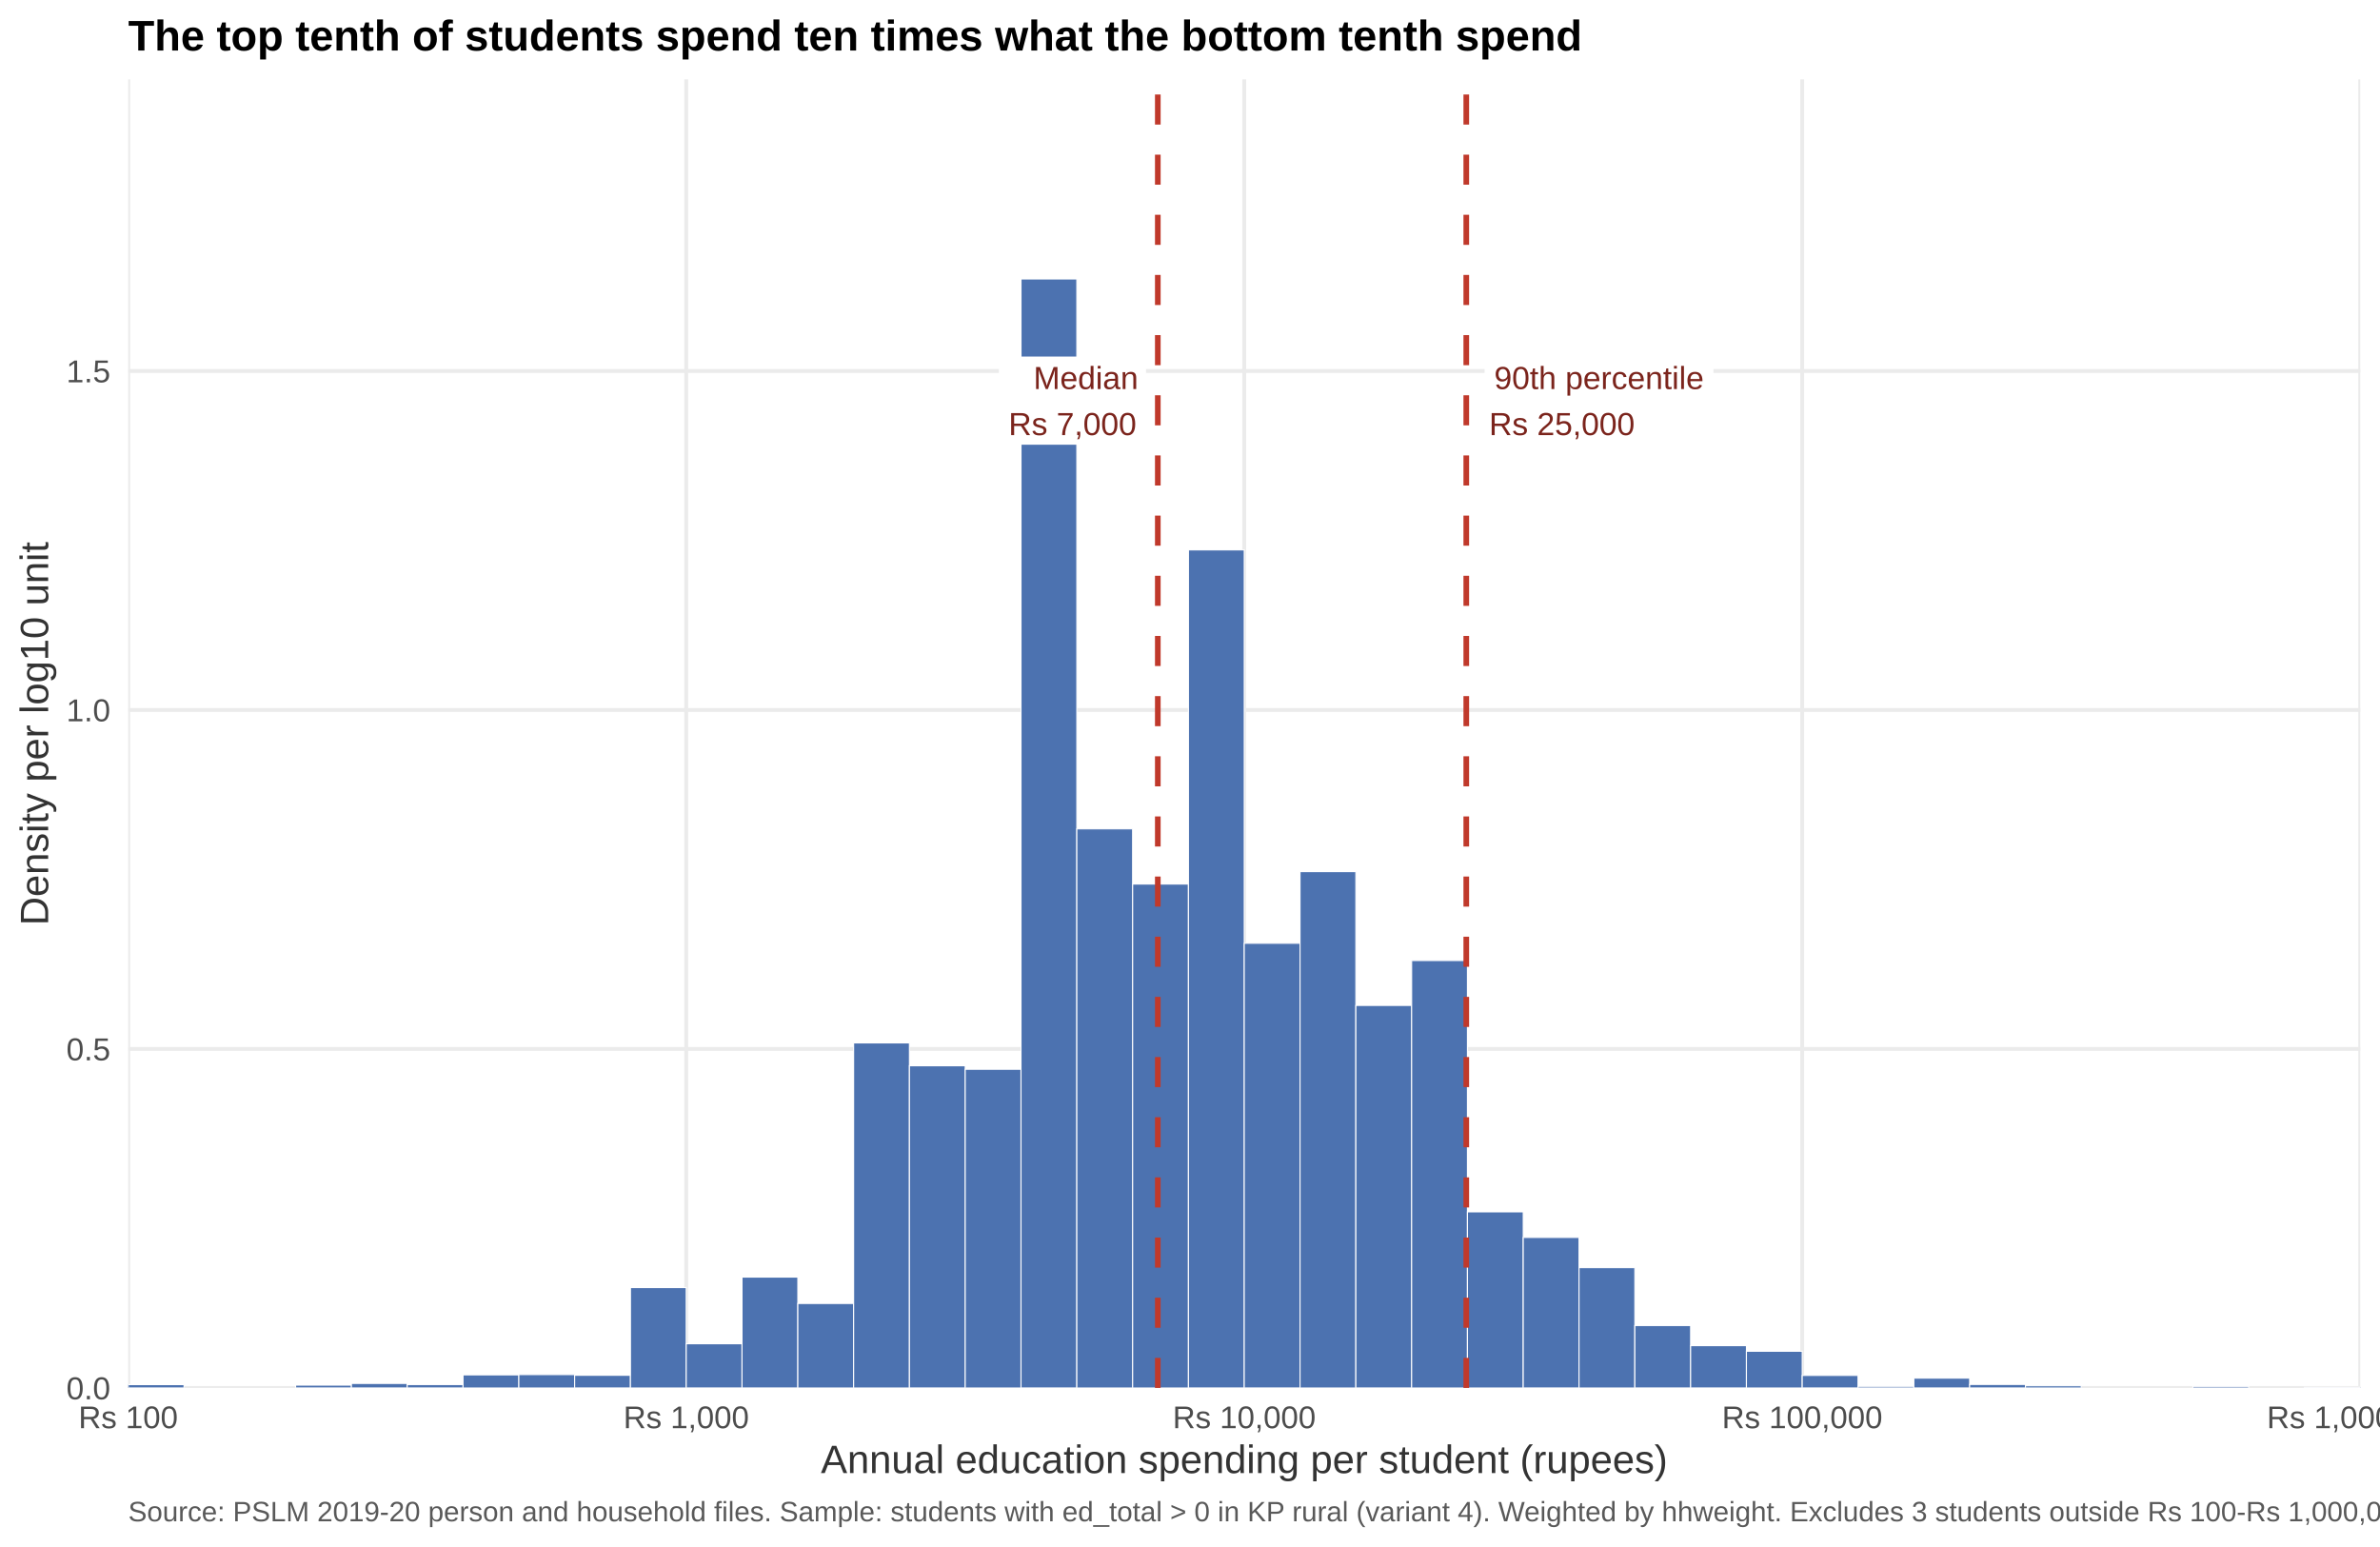
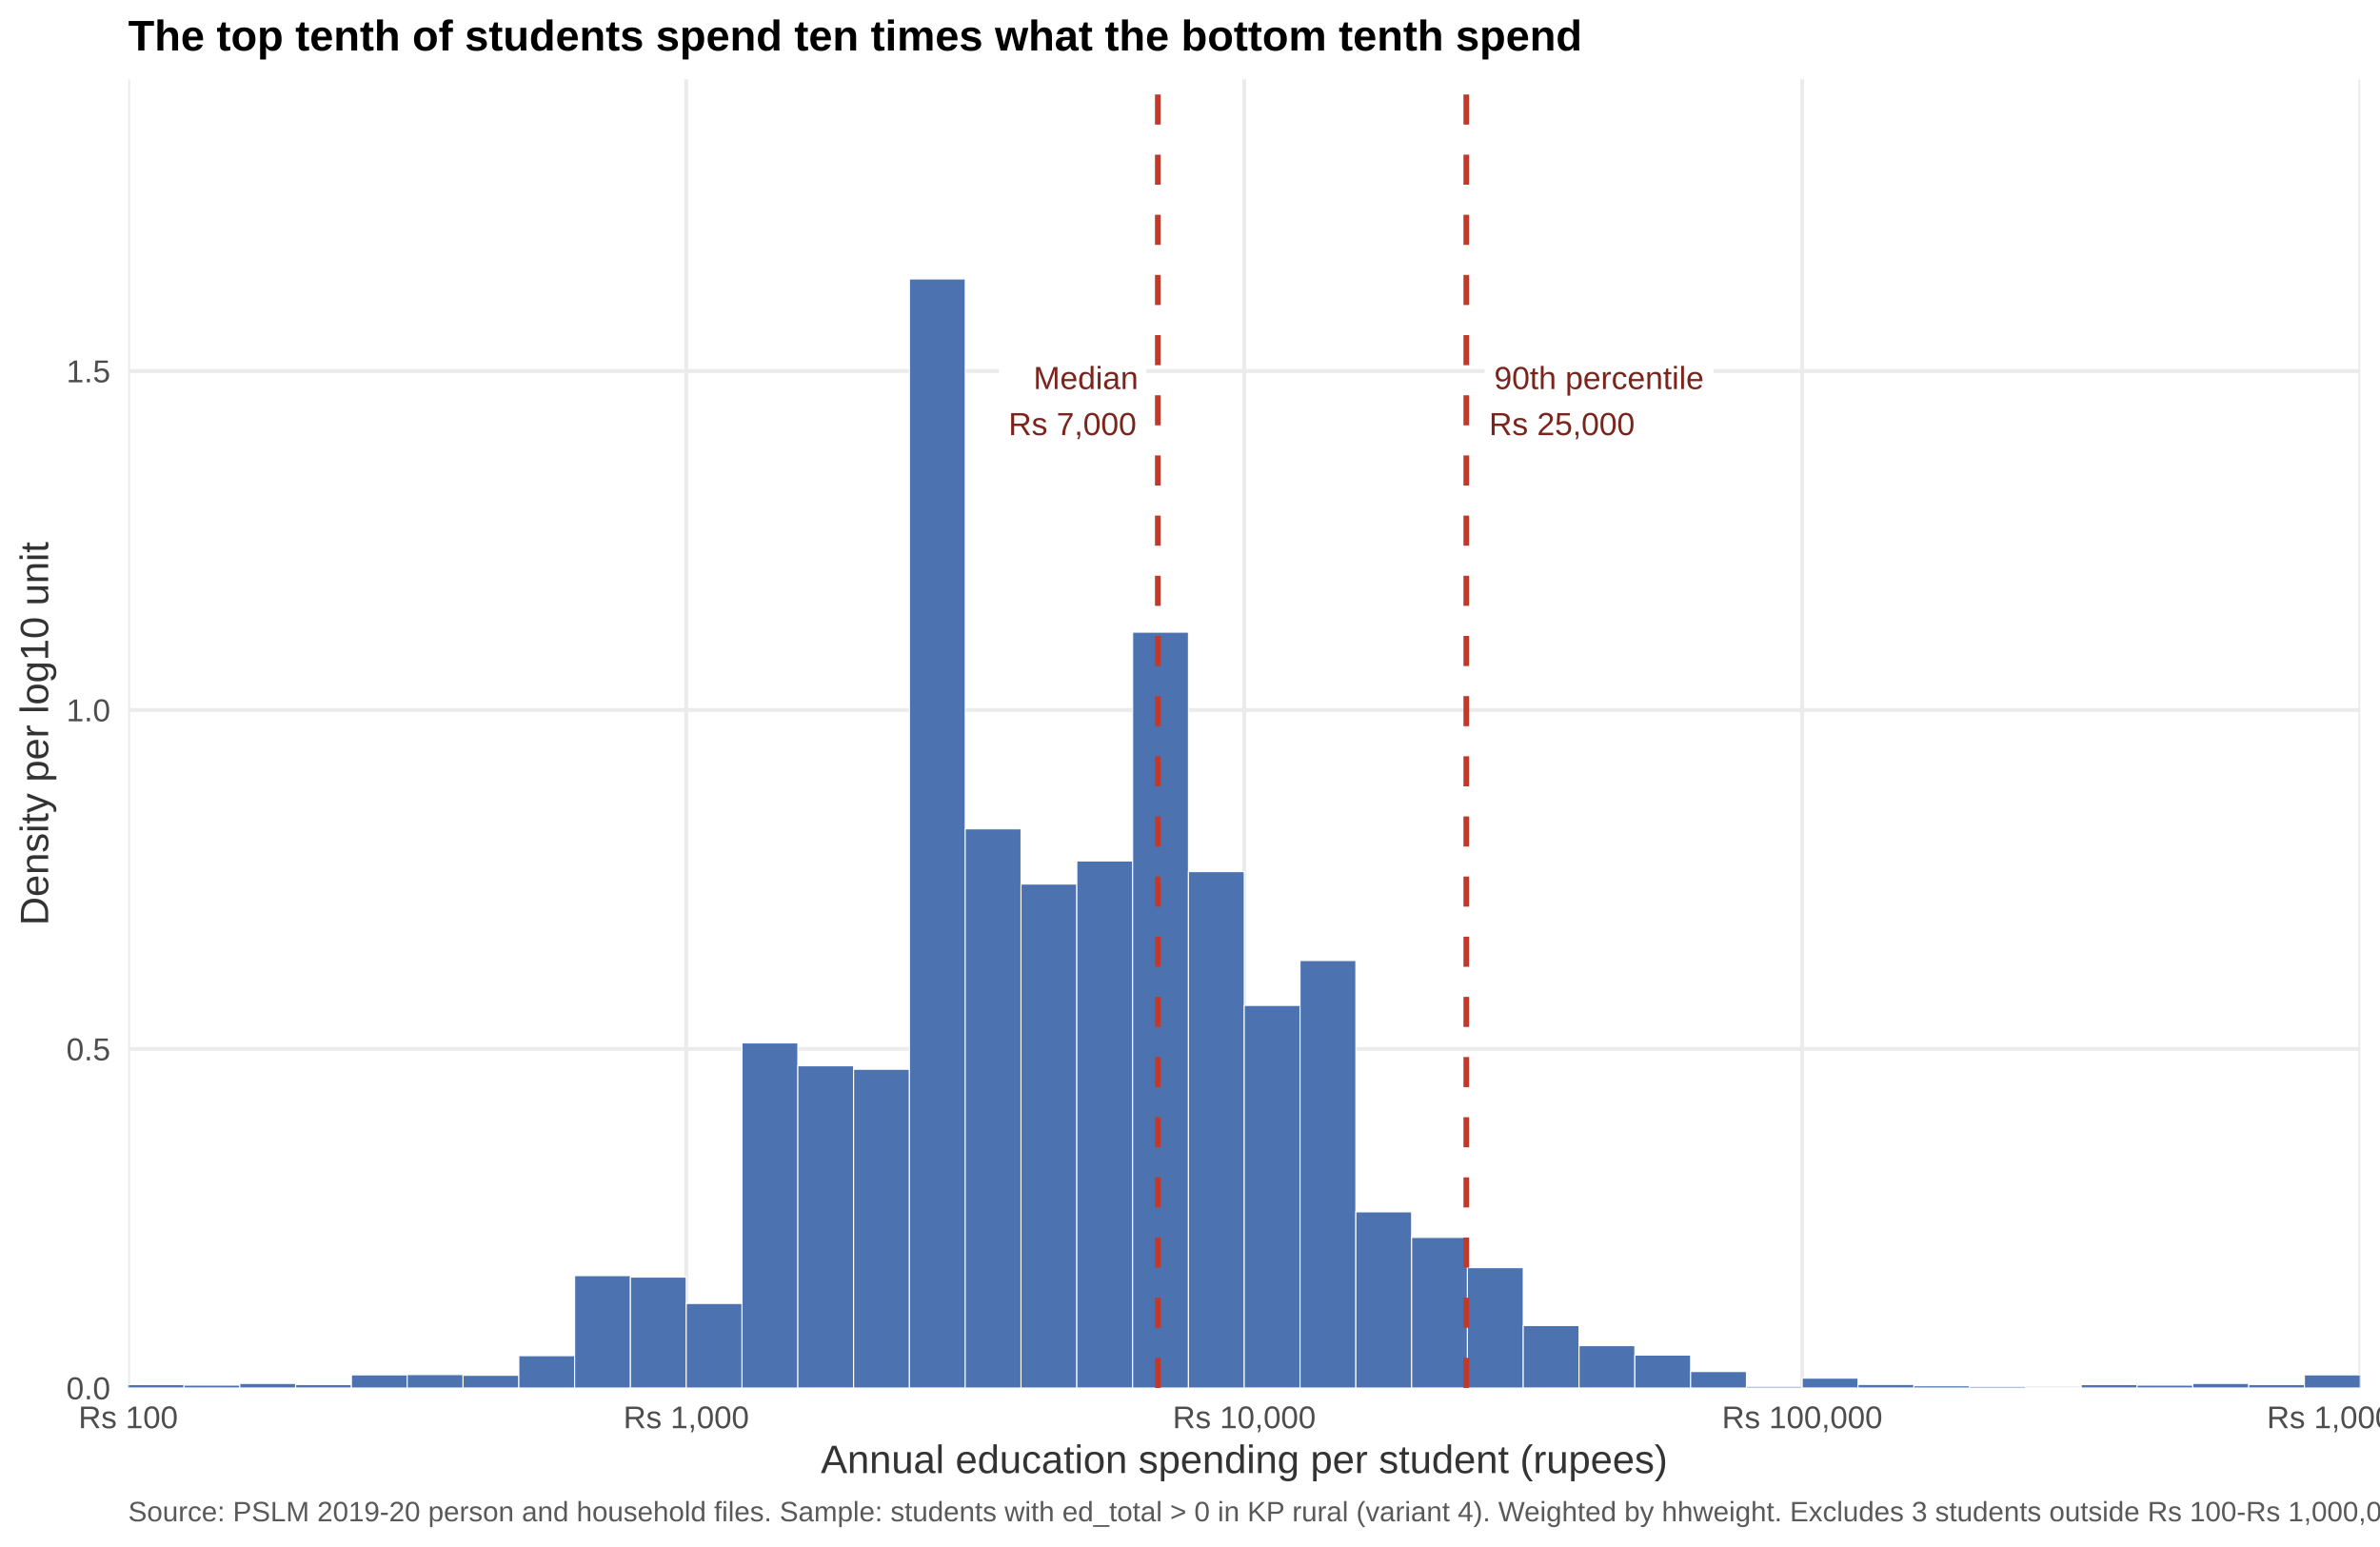
<svg xmlns="http://www.w3.org/2000/svg" width="720.00pt" height="468.00pt" viewBox="0 0 720.00 468.00">
  <g class="svglite">
    <defs>
      <style type="text/css">
    .svglite line, .svglite polyline, .svglite polygon, .svglite path, .svglite rect, .svglite circle {
      fill: none;
      stroke: #000000;
      stroke-linecap: round;
      stroke-linejoin: round;
      stroke-miterlimit: 10.00;
    }
    .svglite text {
      white-space: pre;
    }
    .svglite g.glyphgroup path {
      fill: inherit;
      stroke: none;
    }
  </style>
    </defs>
    <rect width="100%" height="100%" style="stroke: none; fill: #FFFFFF;" />
    <defs>
      <clipPath id="cpMC4wMHw3MjAuMDB8MC4wMHw0NjguMDA=">
        <rect x="0.00" y="0.00" width="720.00" height="468.00" />
      </clipPath>
    </defs>
    <g clip-path="url(#cpMC4wMHw3MjAuMDB8MC4wMHw0NjguMDA=)">
      <rect x="-0" y="-0" width="720.00" height="468.00" style="stroke-width: 1.16; stroke: none; fill: #FFFFFF;" />
    </g>
    <defs>
      <clipPath id="cpMzguNzl8NzE0LjAyfDI0LjAwfDQxOS44OA==">
        <rect x="38.79" y="24.00" width="675.23" height="395.88" />
      </clipPath>
    </defs>
    <g clip-path="url(#cpMzguNzl8NzE0LjAyfDI0LjAwfDQxOS44OA==)">
      <polyline points="38.79,419.88 714.02,419.88 " style="stroke-width: 1.16; stroke: #EBEBEB; stroke-linecap: butt;" />
      <polyline points="38.79,317.33 714.02,317.33 " style="stroke-width: 1.16; stroke: #EBEBEB; stroke-linecap: butt;" />
      <polyline points="38.79,214.78 714.02,214.78 " style="stroke-width: 1.16; stroke: #EBEBEB; stroke-linecap: butt;" />
      <polyline points="38.79,112.23 714.02,112.23 " style="stroke-width: 1.16; stroke: #EBEBEB; stroke-linecap: butt;" />
      <polyline points="38.79,419.88 38.79,24.00 " style="stroke-width: 1.16; stroke: #EBEBEB; stroke-linecap: butt;" />
      <polyline points="207.60,419.88 207.60,24.00 " style="stroke-width: 1.16; stroke: #EBEBEB; stroke-linecap: butt;" />
      <polyline points="376.41,419.88 376.41,24.00 " style="stroke-width: 1.16; stroke: #EBEBEB; stroke-linecap: butt;" />
      <polyline points="545.21,419.88 545.21,24.00 " style="stroke-width: 1.16; stroke: #EBEBEB; stroke-linecap: butt;" />
      <polyline points="714.02,419.88 714.02,24.00 " style="stroke-width: 1.16; stroke: #EBEBEB; stroke-linecap: butt;" />
      <rect x="38.79" y="418.88" width="16.88" height="1.00" style="stroke-width: 0.32; stroke: #FFFFFF; stroke-linecap: butt; stroke-linejoin: miter; fill: #4C72B0;" />
-       <rect x="55.67" y="419.88" width="16.88" height="0.00" style="stroke-width: 0.32; stroke: #FFFFFF; stroke-linecap: butt; stroke-linejoin: miter; fill: #4C72B0;" />
-       <rect x="72.55" y="419.88" width="16.88" height="0.00" style="stroke-width: 0.32; stroke: #FFFFFF; stroke-linecap: butt; stroke-linejoin: miter; fill: #4C72B0;" />
-       <rect x="89.43" y="419.04" width="16.88" height="0.84" style="stroke-width: 0.32; stroke: #FFFFFF; stroke-linecap: butt; stroke-linejoin: miter; fill: #4C72B0;" />
-       <rect x="106.31" y="418.52" width="16.88" height="1.36" style="stroke-width: 0.32; stroke: #FFFFFF; stroke-linecap: butt; stroke-linejoin: miter; fill: #4C72B0;" />
-       <rect x="123.20" y="418.86" width="16.88" height="1.02" style="stroke-width: 0.32; stroke: #FFFFFF; stroke-linecap: butt; stroke-linejoin: miter; fill: #4C72B0;" />
-       <rect x="140.08" y="415.92" width="16.88" height="3.97" style="stroke-width: 0.32; stroke: #FFFFFF; stroke-linecap: butt; stroke-linejoin: miter; fill: #4C72B0;" />
-       <rect x="156.96" y="415.84" width="16.88" height="4.05" style="stroke-width: 0.32; stroke: #FFFFFF; stroke-linecap: butt; stroke-linejoin: miter; fill: #4C72B0;" />
-       <rect x="173.84" y="416.06" width="16.88" height="3.82" style="stroke-width: 0.32; stroke: #FFFFFF; stroke-linecap: butt; stroke-linejoin: miter; fill: #4C72B0;" />
-       <rect x="190.72" y="389.52" width="16.88" height="30.37" style="stroke-width: 0.32; stroke: #FFFFFF; stroke-linecap: butt; stroke-linejoin: miter; fill: #4C72B0;" />
-       <rect x="207.60" y="406.52" width="16.88" height="13.36" style="stroke-width: 0.32; stroke: #FFFFFF; stroke-linecap: butt; stroke-linejoin: miter; fill: #4C72B0;" />
-       <rect x="224.48" y="386.36" width="16.88" height="33.52" style="stroke-width: 0.32; stroke: #FFFFFF; stroke-linecap: butt; stroke-linejoin: miter; fill: #4C72B0;" />
-       <rect x="241.36" y="394.32" width="16.88" height="25.57" style="stroke-width: 0.32; stroke: #FFFFFF; stroke-linecap: butt; stroke-linejoin: miter; fill: #4C72B0;" />
-       <rect x="258.24" y="315.50" width="16.88" height="104.39" style="stroke-width: 0.32; stroke: #FFFFFF; stroke-linecap: butt; stroke-linejoin: miter; fill: #4C72B0;" />
-       <rect x="275.12" y="322.41" width="16.88" height="97.47" style="stroke-width: 0.32; stroke: #FFFFFF; stroke-linecap: butt; stroke-linejoin: miter; fill: #4C72B0;" />
-       <rect x="292.00" y="323.48" width="16.88" height="96.41" style="stroke-width: 0.32; stroke: #FFFFFF; stroke-linecap: butt; stroke-linejoin: miter; fill: #4C72B0;" />
-       <rect x="308.88" y="84.39" width="16.88" height="335.49" style="stroke-width: 0.32; stroke: #FFFFFF; stroke-linecap: butt; stroke-linejoin: miter; fill: #4C72B0;" />
-       <rect x="325.76" y="250.75" width="16.88" height="169.14" style="stroke-width: 0.32; stroke: #FFFFFF; stroke-linecap: butt; stroke-linejoin: miter; fill: #4C72B0;" />
-       <rect x="342.65" y="267.45" width="16.88" height="152.44" style="stroke-width: 0.32; stroke: #FFFFFF; stroke-linecap: butt; stroke-linejoin: miter; fill: #4C72B0;" />
-       <rect x="359.53" y="166.36" width="16.88" height="253.52" style="stroke-width: 0.32; stroke: #FFFFFF; stroke-linecap: butt; stroke-linejoin: miter; fill: #4C72B0;" />
-       <rect x="376.41" y="285.36" width="16.88" height="134.52" style="stroke-width: 0.32; stroke: #FFFFFF; stroke-linecap: butt; stroke-linejoin: miter; fill: #4C72B0;" />
-       <rect x="393.29" y="263.68" width="16.88" height="156.21" style="stroke-width: 0.32; stroke: #FFFFFF; stroke-linecap: butt; stroke-linejoin: miter; fill: #4C72B0;" />
-       <rect x="410.17" y="304.17" width="16.88" height="115.71" style="stroke-width: 0.32; stroke: #FFFFFF; stroke-linecap: butt; stroke-linejoin: miter; fill: #4C72B0;" />
-       <rect x="427.05" y="290.58" width="16.88" height="129.31" style="stroke-width: 0.32; stroke: #FFFFFF; stroke-linecap: butt; stroke-linejoin: miter; fill: #4C72B0;" />
-       <rect x="443.93" y="366.62" width="16.88" height="53.27" style="stroke-width: 0.32; stroke: #FFFFFF; stroke-linecap: butt; stroke-linejoin: miter; fill: #4C72B0;" />
-       <rect x="460.81" y="374.35" width="16.88" height="45.53" style="stroke-width: 0.32; stroke: #FFFFFF; stroke-linecap: butt; stroke-linejoin: miter; fill: #4C72B0;" />
-       <rect x="477.69" y="383.50" width="16.88" height="36.39" style="stroke-width: 0.32; stroke: #FFFFFF; stroke-linecap: butt; stroke-linejoin: miter; fill: #4C72B0;" />
-       <rect x="494.57" y="401.01" width="16.88" height="18.87" style="stroke-width: 0.32; stroke: #FFFFFF; stroke-linecap: butt; stroke-linejoin: miter; fill: #4C72B0;" />
-       <rect x="511.45" y="407.10" width="16.88" height="12.78" style="stroke-width: 0.32; stroke: #FFFFFF; stroke-linecap: butt; stroke-linejoin: miter; fill: #4C72B0;" />
-       <rect x="528.33" y="408.79" width="16.88" height="11.10" style="stroke-width: 0.32; stroke: #FFFFFF; stroke-linecap: butt; stroke-linejoin: miter; fill: #4C72B0;" />
-       <rect x="545.21" y="416.09" width="16.88" height="3.79" style="stroke-width: 0.32; stroke: #FFFFFF; stroke-linecap: butt; stroke-linejoin: miter; fill: #4C72B0;" />
-       <rect x="562.10" y="419.40" width="16.88" height="0.48" style="stroke-width: 0.32; stroke: #FFFFFF; stroke-linecap: butt; stroke-linejoin: miter; fill: #4C72B0;" />
-       <rect x="578.98" y="416.93" width="16.88" height="2.95" style="stroke-width: 0.32; stroke: #FFFFFF; stroke-linecap: butt; stroke-linejoin: miter; fill: #4C72B0;" />
-       <rect x="595.86" y="418.82" width="16.88" height="1.06" style="stroke-width: 0.32; stroke: #FFFFFF; stroke-linecap: butt; stroke-linejoin: miter; fill: #4C72B0;" />
-       <rect x="612.74" y="419.23" width="16.88" height="0.66" style="stroke-width: 0.32; stroke: #FFFFFF; stroke-linecap: butt; stroke-linejoin: miter; fill: #4C72B0;" />
-       <rect x="629.62" y="419.88" width="16.88" height="0.00" style="stroke-width: 0.32; stroke: #FFFFFF; stroke-linecap: butt; stroke-linejoin: miter; fill: #4C72B0;" />
-       <rect x="646.50" y="419.88" width="16.88" height="0.00" style="stroke-width: 0.32; stroke: #FFFFFF; stroke-linecap: butt; stroke-linejoin: miter; fill: #4C72B0;" />
-       <rect x="663.38" y="419.41" width="16.88" height="0.48" style="stroke-width: 0.32; stroke: #FFFFFF; stroke-linecap: butt; stroke-linejoin: miter; fill: #4C72B0;" />
-       <rect x="680.26" y="419.88" width="16.88" height="0.00" style="stroke-width: 0.32; stroke: #FFFFFF; stroke-linecap: butt; stroke-linejoin: miter; fill: #4C72B0;" />
-       <rect x="697.14" y="419.69" width="16.88" height="0.19" style="stroke-width: 0.32; stroke: #FFFFFF; stroke-linecap: butt; stroke-linejoin: miter; fill: #4C72B0;" />
+       <rect x="55.67" y="419.04" width="16.88" height="0.84" style="stroke-width: 0.32; stroke: #FFFFFF; stroke-linecap: butt; stroke-linejoin: miter; fill: #4C72B0;" />
+       <rect x="72.55" y="418.52" width="16.88" height="1.36" style="stroke-width: 0.32; stroke: #FFFFFF; stroke-linecap: butt; stroke-linejoin: miter; fill: #4C72B0;" />
+       <rect x="89.43" y="418.86" width="16.88" height="1.02" style="stroke-width: 0.32; stroke: #FFFFFF; stroke-linecap: butt; stroke-linejoin: miter; fill: #4C72B0;" />
+       <rect x="106.31" y="415.92" width="16.88" height="3.97" style="stroke-width: 0.32; stroke: #FFFFFF; stroke-linecap: butt; stroke-linejoin: miter; fill: #4C72B0;" />
+       <rect x="123.20" y="415.84" width="16.88" height="4.05" style="stroke-width: 0.32; stroke: #FFFFFF; stroke-linecap: butt; stroke-linejoin: miter; fill: #4C72B0;" />
+       <rect x="140.08" y="416.06" width="16.88" height="3.82" style="stroke-width: 0.32; stroke: #FFFFFF; stroke-linecap: butt; stroke-linejoin: miter; fill: #4C72B0;" />
+       <rect x="156.96" y="410.13" width="16.88" height="9.76" style="stroke-width: 0.32; stroke: #FFFFFF; stroke-linecap: butt; stroke-linejoin: miter; fill: #4C72B0;" />
+       <rect x="173.84" y="385.92" width="16.88" height="33.97" style="stroke-width: 0.32; stroke: #FFFFFF; stroke-linecap: butt; stroke-linejoin: miter; fill: #4C72B0;" />
+       <rect x="190.72" y="386.36" width="16.88" height="33.52" style="stroke-width: 0.32; stroke: #FFFFFF; stroke-linecap: butt; stroke-linejoin: miter; fill: #4C72B0;" />
+       <rect x="207.60" y="394.32" width="16.88" height="25.57" style="stroke-width: 0.32; stroke: #FFFFFF; stroke-linecap: butt; stroke-linejoin: miter; fill: #4C72B0;" />
+       <rect x="224.48" y="315.50" width="16.88" height="104.39" style="stroke-width: 0.32; stroke: #FFFFFF; stroke-linecap: butt; stroke-linejoin: miter; fill: #4C72B0;" />
+       <rect x="241.36" y="322.41" width="16.88" height="97.47" style="stroke-width: 0.32; stroke: #FFFFFF; stroke-linecap: butt; stroke-linejoin: miter; fill: #4C72B0;" />
+       <rect x="258.24" y="323.48" width="16.88" height="96.41" style="stroke-width: 0.32; stroke: #FFFFFF; stroke-linecap: butt; stroke-linejoin: miter; fill: #4C72B0;" />
+       <rect x="275.12" y="84.39" width="16.88" height="335.49" style="stroke-width: 0.32; stroke: #FFFFFF; stroke-linecap: butt; stroke-linejoin: miter; fill: #4C72B0;" />
+       <rect x="292.00" y="250.75" width="16.88" height="169.14" style="stroke-width: 0.32; stroke: #FFFFFF; stroke-linecap: butt; stroke-linejoin: miter; fill: #4C72B0;" />
+       <rect x="308.88" y="267.45" width="16.88" height="152.44" style="stroke-width: 0.32; stroke: #FFFFFF; stroke-linecap: butt; stroke-linejoin: miter; fill: #4C72B0;" />
+       <rect x="325.76" y="260.48" width="16.88" height="159.40" style="stroke-width: 0.32; stroke: #FFFFFF; stroke-linecap: butt; stroke-linejoin: miter; fill: #4C72B0;" />
+       <rect x="342.65" y="191.25" width="16.88" height="228.64" style="stroke-width: 0.32; stroke: #FFFFFF; stroke-linecap: butt; stroke-linejoin: miter; fill: #4C72B0;" />
+       <rect x="359.53" y="263.68" width="16.88" height="156.21" style="stroke-width: 0.32; stroke: #FFFFFF; stroke-linecap: butt; stroke-linejoin: miter; fill: #4C72B0;" />
+       <rect x="376.41" y="304.17" width="16.88" height="115.71" style="stroke-width: 0.32; stroke: #FFFFFF; stroke-linecap: butt; stroke-linejoin: miter; fill: #4C72B0;" />
+       <rect x="393.29" y="290.58" width="16.88" height="129.31" style="stroke-width: 0.32; stroke: #FFFFFF; stroke-linecap: butt; stroke-linejoin: miter; fill: #4C72B0;" />
+       <rect x="410.17" y="366.62" width="16.88" height="53.27" style="stroke-width: 0.32; stroke: #FFFFFF; stroke-linecap: butt; stroke-linejoin: miter; fill: #4C72B0;" />
+       <rect x="427.05" y="374.35" width="16.88" height="45.53" style="stroke-width: 0.32; stroke: #FFFFFF; stroke-linecap: butt; stroke-linejoin: miter; fill: #4C72B0;" />
+       <rect x="443.93" y="383.50" width="16.88" height="36.39" style="stroke-width: 0.32; stroke: #FFFFFF; stroke-linecap: butt; stroke-linejoin: miter; fill: #4C72B0;" />
+       <rect x="460.81" y="401.01" width="16.88" height="18.87" style="stroke-width: 0.32; stroke: #FFFFFF; stroke-linecap: butt; stroke-linejoin: miter; fill: #4C72B0;" />
+       <rect x="477.69" y="407.10" width="16.88" height="12.78" style="stroke-width: 0.32; stroke: #FFFFFF; stroke-linecap: butt; stroke-linejoin: miter; fill: #4C72B0;" />
+       <rect x="494.57" y="409.96" width="16.88" height="9.93" style="stroke-width: 0.32; stroke: #FFFFFF; stroke-linecap: butt; stroke-linejoin: miter; fill: #4C72B0;" />
+       <rect x="511.45" y="414.92" width="16.88" height="4.97" style="stroke-width: 0.32; stroke: #FFFFFF; stroke-linecap: butt; stroke-linejoin: miter; fill: #4C72B0;" />
+       <rect x="528.33" y="419.40" width="16.88" height="0.48" style="stroke-width: 0.32; stroke: #FFFFFF; stroke-linecap: butt; stroke-linejoin: miter; fill: #4C72B0;" />
+       <rect x="545.21" y="416.93" width="16.88" height="2.95" style="stroke-width: 0.32; stroke: #FFFFFF; stroke-linecap: butt; stroke-linejoin: miter; fill: #4C72B0;" />
+       <rect x="562.10" y="418.82" width="16.88" height="1.06" style="stroke-width: 0.32; stroke: #FFFFFF; stroke-linecap: butt; stroke-linejoin: miter; fill: #4C72B0;" />
+       <rect x="578.98" y="419.23" width="16.88" height="0.66" style="stroke-width: 0.32; stroke: #FFFFFF; stroke-linecap: butt; stroke-linejoin: miter; fill: #4C72B0;" />
+       <rect x="595.86" y="419.41" width="16.88" height="0.48" style="stroke-width: 0.32; stroke: #FFFFFF; stroke-linecap: butt; stroke-linejoin: miter; fill: #4C72B0;" />
+       <rect x="612.74" y="419.69" width="16.88" height="0.19" style="stroke-width: 0.32; stroke: #FFFFFF; stroke-linecap: butt; stroke-linejoin: miter; fill: #4C72B0;" />
+       <rect x="629.62" y="418.88" width="16.88" height="1.00" style="stroke-width: 0.32; stroke: #FFFFFF; stroke-linecap: butt; stroke-linejoin: miter; fill: #4C72B0;" />
+       <rect x="646.50" y="419.04" width="16.88" height="0.84" style="stroke-width: 0.32; stroke: #FFFFFF; stroke-linecap: butt; stroke-linejoin: miter; fill: #4C72B0;" />
+       <rect x="663.38" y="418.52" width="16.88" height="1.36" style="stroke-width: 0.32; stroke: #FFFFFF; stroke-linecap: butt; stroke-linejoin: miter; fill: #4C72B0;" />
+       <rect x="680.26" y="418.86" width="16.88" height="1.02" style="stroke-width: 0.32; stroke: #FFFFFF; stroke-linecap: butt; stroke-linejoin: miter; fill: #4C72B0;" />
+       <rect x="697.14" y="415.92" width="16.88" height="3.97" style="stroke-width: 0.32; stroke: #FFFFFF; stroke-linecap: butt; stroke-linejoin: miter; fill: #4C72B0;" />
      <line x1="350.26" y1="419.88" x2="350.26" y2="24.00" style="stroke-width: 1.71; stroke: #C0392B; stroke-dasharray: 9.10,9.10; stroke-linecap: butt;" />
      <line x1="443.58" y1="419.88" x2="443.58" y2="24.00" style="stroke-width: 1.71; stroke: #C0392B; stroke-dasharray: 9.10,9.10; stroke-linecap: butt;" />
      <polygon points="303.93,134.54 344.96,134.54 344.89,134.53 345.17,134.52 345.44,134.47 345.70,134.37 345.95,134.23 346.16,134.05 346.35,133.84 346.50,133.60 346.61,133.35 346.67,133.07 346.70,132.79 346.70,132.79 346.70,109.62 346.70,109.62 346.67,109.34 346.61,109.06 346.50,108.81 346.35,108.57 346.16,108.36 345.95,108.18 345.70,108.04 345.44,107.94 345.17,107.89 344.96,107.87 303.93,107.87 304.14,107.89 303.86,107.88 303.58,107.91 303.31,107.99 303.06,108.11 302.83,108.27 302.63,108.46 302.46,108.69 302.33,108.93 302.24,109.20 302.20,109.48 302.19,109.62 302.19,132.79 302.20,132.65 302.20,132.93 302.24,133.21 302.33,133.48 302.46,133.72 302.63,133.95 302.83,134.14 303.06,134.30 303.31,134.42 303.58,134.50 303.86,134.53 " style="stroke-width: 0.00; stroke: none; fill: #FFFFFF;" />
      <text x="344.35" y="117.70" text-anchor="end" style="font-size: 9.67px;fill: #7B241C; font-family: &quot;Arial&quot;;" textLength="31.72px" lengthAdjust="spacingAndGlyphs">Median</text>
      <text x="343.80" y="131.63" text-anchor="end" style="font-size: 9.67px;fill: #7B241C; font-family: &quot;Arial&quot;;" textLength="38.70px" lengthAdjust="spacingAndGlyphs">Rs 7,000</text>
      <polygon points="450.86,134.54 516.62,134.54 516.55,134.53 516.83,134.52 517.11,134.47 517.37,134.37 517.61,134.23 517.83,134.05 518.01,133.84 518.16,133.60 518.27,133.35 518.34,133.07 518.36,132.79 518.36,132.79 518.36,109.62 518.36,109.62 518.34,109.34 518.27,109.06 518.16,108.81 518.01,108.57 517.83,108.36 517.61,108.18 517.37,108.04 517.11,107.94 516.83,107.89 516.62,107.87 450.86,107.87 451.07,107.89 450.79,107.88 450.51,107.91 450.25,107.99 449.99,108.11 449.76,108.27 449.56,108.46 449.39,108.69 449.26,108.93 449.17,109.20 449.13,109.48 449.12,109.62 449.12,132.79 449.13,132.65 449.13,132.93 449.17,133.21 449.26,133.48 449.39,133.72 449.56,133.95 449.76,134.14 449.99,134.30 450.25,134.42 450.51,134.50 450.79,134.53 " style="stroke-width: 0.00; stroke: none; fill: #FFFFFF;" />
      <text x="452.02" y="117.70" style="font-size: 9.67px;fill: #7B241C; font-family: &quot;Arial&quot;;" textLength="63.44px" lengthAdjust="spacingAndGlyphs">90th percentile</text>
      <text x="450.47" y="131.63" style="font-size: 9.67px;fill: #7B241C; font-family: &quot;Arial&quot;;" textLength="44.08px" lengthAdjust="spacingAndGlyphs">Rs 25,000</text>
    </g>
    <g clip-path="url(#cpMC4wMHw3MjAuMDB8MC4wMHw0NjguMDA=)">
      <text x="33.41" y="423.32" text-anchor="end" style="font-size: 9.60px;fill: #4D4D4D; font-family: &quot;Arial&quot;;" textLength="13.33px" lengthAdjust="spacingAndGlyphs">0.0</text>
      <text x="33.41" y="320.77" text-anchor="end" style="font-size: 9.60px;fill: #4D4D4D; font-family: &quot;Arial&quot;;" textLength="13.33px" lengthAdjust="spacingAndGlyphs">0.5</text>
      <text x="33.41" y="218.21" text-anchor="end" style="font-size: 9.60px;fill: #4D4D4D; font-family: &quot;Arial&quot;;" textLength="13.33px" lengthAdjust="spacingAndGlyphs">1.0</text>
      <text x="33.41" y="115.66" text-anchor="end" style="font-size: 9.60px;fill: #4D4D4D; font-family: &quot;Arial&quot;;" textLength="13.33px" lengthAdjust="spacingAndGlyphs">1.5</text>
      <text x="38.79" y="432.06" text-anchor="middle" style="font-size: 9.50px;fill: #4D4D4D; font-family: &quot;Arial&quot;;" textLength="30.09px" lengthAdjust="spacingAndGlyphs">Rs 100</text>
      <text x="207.60" y="432.06" text-anchor="middle" style="font-size: 9.50px;fill: #4D4D4D; font-family: &quot;Arial&quot;;" textLength="38.02px" lengthAdjust="spacingAndGlyphs">Rs 1,000</text>
      <text x="376.41" y="432.06" text-anchor="middle" style="font-size: 9.50px;fill: #4D4D4D; font-family: &quot;Arial&quot;;" textLength="43.30px" lengthAdjust="spacingAndGlyphs">Rs 10,000</text>
      <text x="545.21" y="432.06" text-anchor="middle" style="font-size: 9.50px;fill: #4D4D4D; font-family: &quot;Arial&quot;;" textLength="48.58px" lengthAdjust="spacingAndGlyphs">Rs 100,000</text>
      <text x="714.02" y="432.06" text-anchor="middle" style="font-size: 9.50px;fill: #4D4D4D; font-family: &quot;Arial&quot;;" textLength="56.50px" lengthAdjust="spacingAndGlyphs">Rs 1,000,000</text>
      <text x="376.41" y="445.64" text-anchor="middle" style="font-size: 12.00px;fill: #333333; font-family: &quot;Arial&quot;;" textLength="256.11px" lengthAdjust="spacingAndGlyphs">Annual education spending per student (rupees)</text>
      <text transform="translate(14.57,221.94) rotate(-90)" text-anchor="middle" style="font-size: 12.00px;fill: #333333; font-family: &quot;Arial&quot;;" textLength="116.05px" lengthAdjust="spacingAndGlyphs">Density per log10 unit</text>
      <text x="38.79" y="15.29" style="font-size: 13.00px; font-weight: bold; font-family: &quot;Arial&quot;;" textLength="439.77px" lengthAdjust="spacingAndGlyphs">The top tenth of students spend ten times what the bottom tenth spend</text>
      <text x="38.79" y="460.23" style="font-size: 8.50px;fill: #595959; font-family: &quot;Arial&quot;;" textLength="771.59px" lengthAdjust="spacingAndGlyphs">Source: PSLM 2019-20 person and household files. Sample: students with ed_total &gt; 0 in KP rural (variant 4). Weighted by hhweight. Excludes 3 students outside Rs 100-Rs 1,000,000; log10 bins 0.1 wide.</text>
    </g>
  </g>
</svg>
